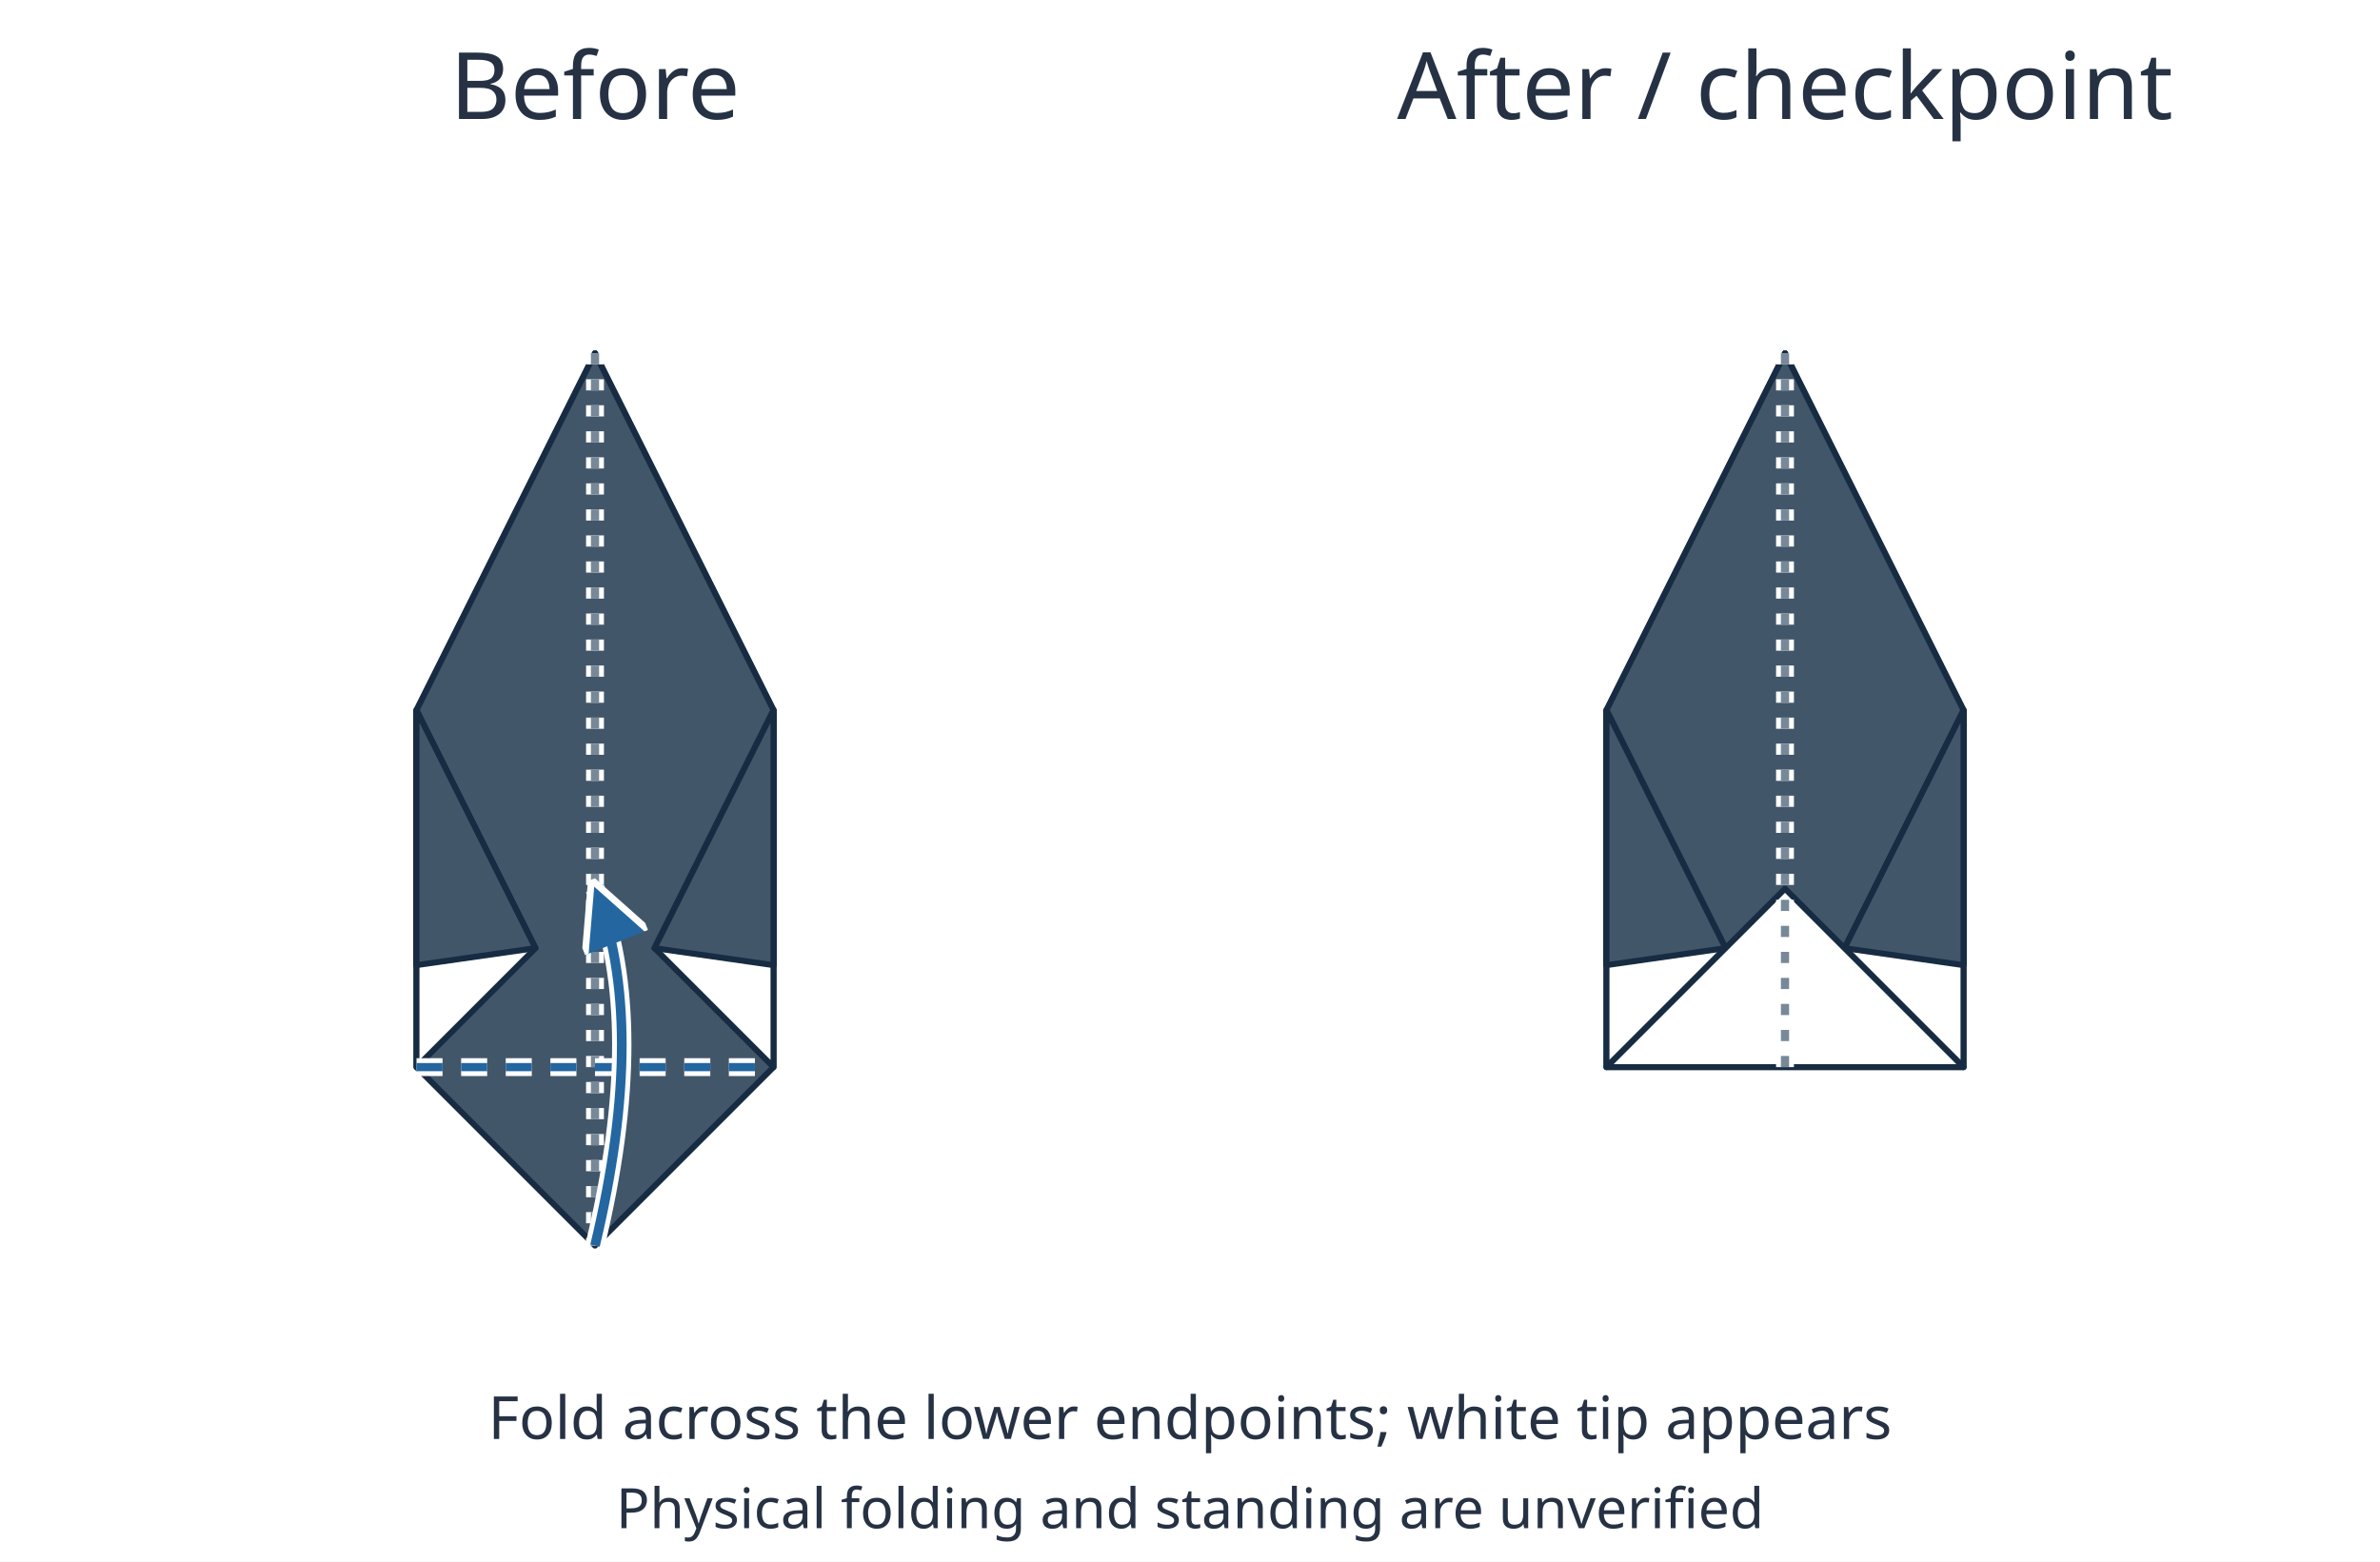
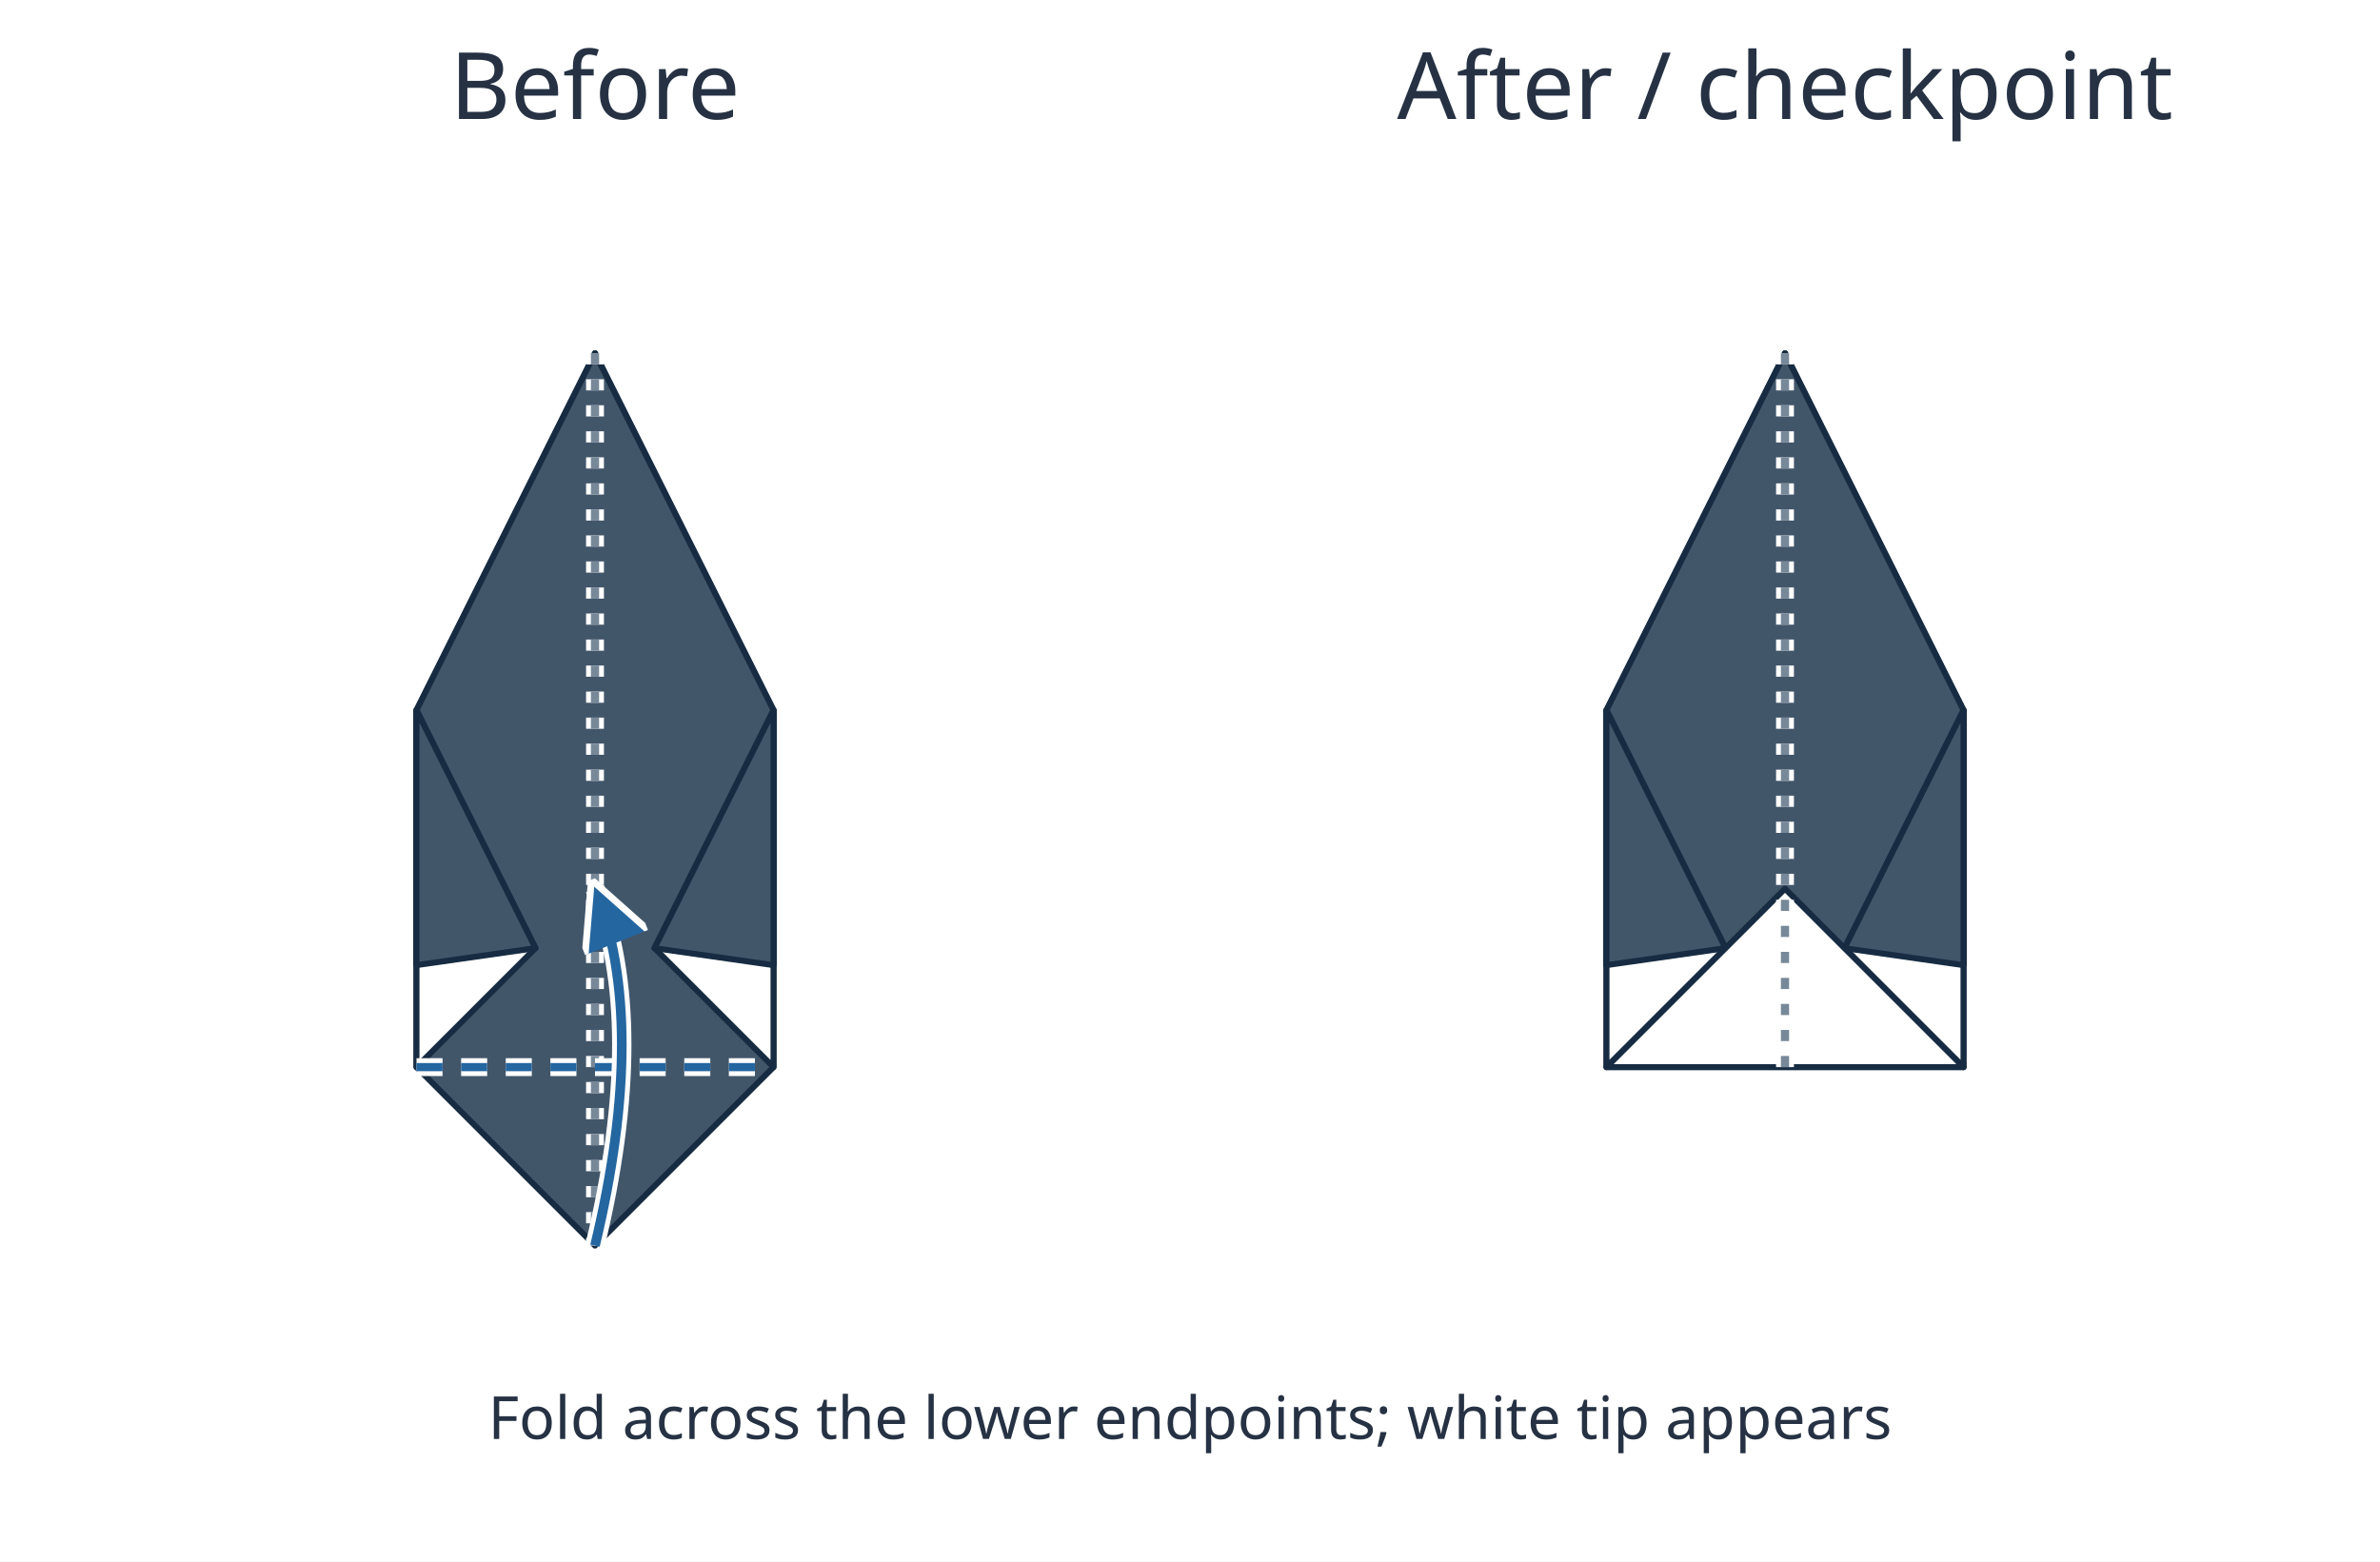
<svg xmlns="http://www.w3.org/2000/svg" width="640" height="420" viewBox="0 0 640 420" role="img" aria-labelledby="title desc">
  <rect width="640" height="420" fill="white" />
  <defs>
    <marker id="arrow" markerWidth="7" markerHeight="7" refX="6" refY="3.5" orient="auto">
      <path d="M0 0L7 3.5L0 7" fill="#2466a0" stroke="white" stroke-width=".7" />
    </marker>
  </defs>
  <text x="160" y="32" text-anchor="middle" font-family="sans-serif" font-size="25" fill="#263244">Before</text>
  <text x="480" y="32" text-anchor="middle" font-family="sans-serif" font-size="25" fill="#263244">After / checkpoint</text>
  <polygon points="160.000,95.000 184.000,263.000 208.000,259.571 208.000,191.000 160.000,95.000 160.000,95.000" fill="#ffffff" stroke="#172c42" stroke-width="1.6" stroke-linejoin="round" />
  <polygon points="160.000,95.000 160.000,95.000 112.000,191.000 112.000,259.571 136.000,263.000" fill="#ffffff" stroke="#172c42" stroke-width="1.6" stroke-linejoin="round" />
  <polygon points="160.000,95.000 160.000,95.000 208.000,191.000 208.000,287.000 160.000,335.000 112.000,287.000 112.000,191.000 160.000,95.000" fill="#42566a" stroke="#172c42" stroke-width="1.6" stroke-linejoin="round" />
  <polygon points="208.000,191.000 176.000,255.000 208.000,287.000" fill="#ffffff" stroke="#172c42" stroke-width="1.6" stroke-linejoin="round" />
  <polygon points="208.000,259.571 176.000,255.000 208.000,191.000" fill="#42566a" stroke="#172c42" stroke-width="1.6" stroke-linejoin="round" />
  <polygon points="112.000,287.000 144.000,255.000 112.000,191.000" fill="#ffffff" stroke="#172c42" stroke-width="1.6" stroke-linejoin="round" />
  <polygon points="112.000,191.000 144.000,255.000 112.000,259.571" fill="#42566a" stroke="#172c42" stroke-width="1.6" stroke-linejoin="round" />
  <path d="M160.000,95.000 L160.000,335.000" fill="none" stroke="white" stroke-width="4.8" stroke-dasharray="3 4" />
  <path d="M160.000,95.000 L160.000,335.000" fill="none" stroke="#778899" stroke-width="2.2" stroke-dasharray="3 4" />
  <polygon points="480.000,95.000 504.000,263.000 528.000,259.571 528.000,191.000 480.000,95.000 480.000,95.000" fill="#ffffff" stroke="#172c42" stroke-width="1.6" stroke-linejoin="round" />
  <polygon points="480.000,95.000 480.000,95.000 432.000,191.000 432.000,259.571 456.000,263.000" fill="#ffffff" stroke="#172c42" stroke-width="1.6" stroke-linejoin="round" />
  <polygon points="480.000,95.000 480.000,95.000 528.000,191.000 528.000,287.000 528.000,287.000 432.000,287.000 432.000,287.000 432.000,191.000 480.000,95.000" fill="#42566a" stroke="#172c42" stroke-width="1.6" stroke-linejoin="round" />
  <polygon points="528.000,191.000 496.000,255.000 528.000,287.000" fill="#ffffff" stroke="#172c42" stroke-width="1.6" stroke-linejoin="round" />
  <polygon points="528.000,259.571 496.000,255.000 528.000,191.000" fill="#42566a" stroke="#172c42" stroke-width="1.6" stroke-linejoin="round" />
  <polygon points="432.000,287.000 464.000,255.000 432.000,191.000" fill="#ffffff" stroke="#172c42" stroke-width="1.6" stroke-linejoin="round" />
  <polygon points="432.000,191.000 464.000,255.000 432.000,259.571" fill="#42566a" stroke="#172c42" stroke-width="1.6" stroke-linejoin="round" />
  <polygon points="528.000,287.000 528.000,287.000 480.000,239.000 432.000,287.000 432.000,287.000" fill="#ffffff" stroke="#172c42" stroke-width="1.6" stroke-linejoin="round" />
  <path d="M480.000,95.000 L480.000,287.000" fill="none" stroke="white" stroke-width="4.8" stroke-dasharray="3 4" />
  <path d="M480.000,95.000 L480.000,287.000" fill="none" stroke="#778899" stroke-width="2.2" stroke-dasharray="3 4" />
  <path d="M112.000,287.000 L208.000,287.000" fill="none" stroke="white" stroke-width="4.8" stroke-dasharray="7 5" />
  <path d="M112.000,287.000 L208.000,287.000" fill="none" stroke="#2466a0" stroke-width="2.2" stroke-dasharray="7 5" />
  <path d="M160.000,335.000 Q174.400,275.000 160.000,239.000" fill="none" stroke="white" stroke-width="5.2" />
  <path d="M160.000,335.000 Q174.400,275.000 160.000,239.000" fill="none" stroke="#2466a0" stroke-width="2.6" marker-end="url(#arrow)" />
  <text x="320" y="387" text-anchor="middle" font-family="sans-serif" font-size="16" fill="#263244">Fold across the lower endpoints; white tip appears</text>
-   <text x="320" y="411" text-anchor="middle" font-family="sans-serif" font-size="15" fill="#263244">Physical folding and standing are unverified</text>
</svg>
